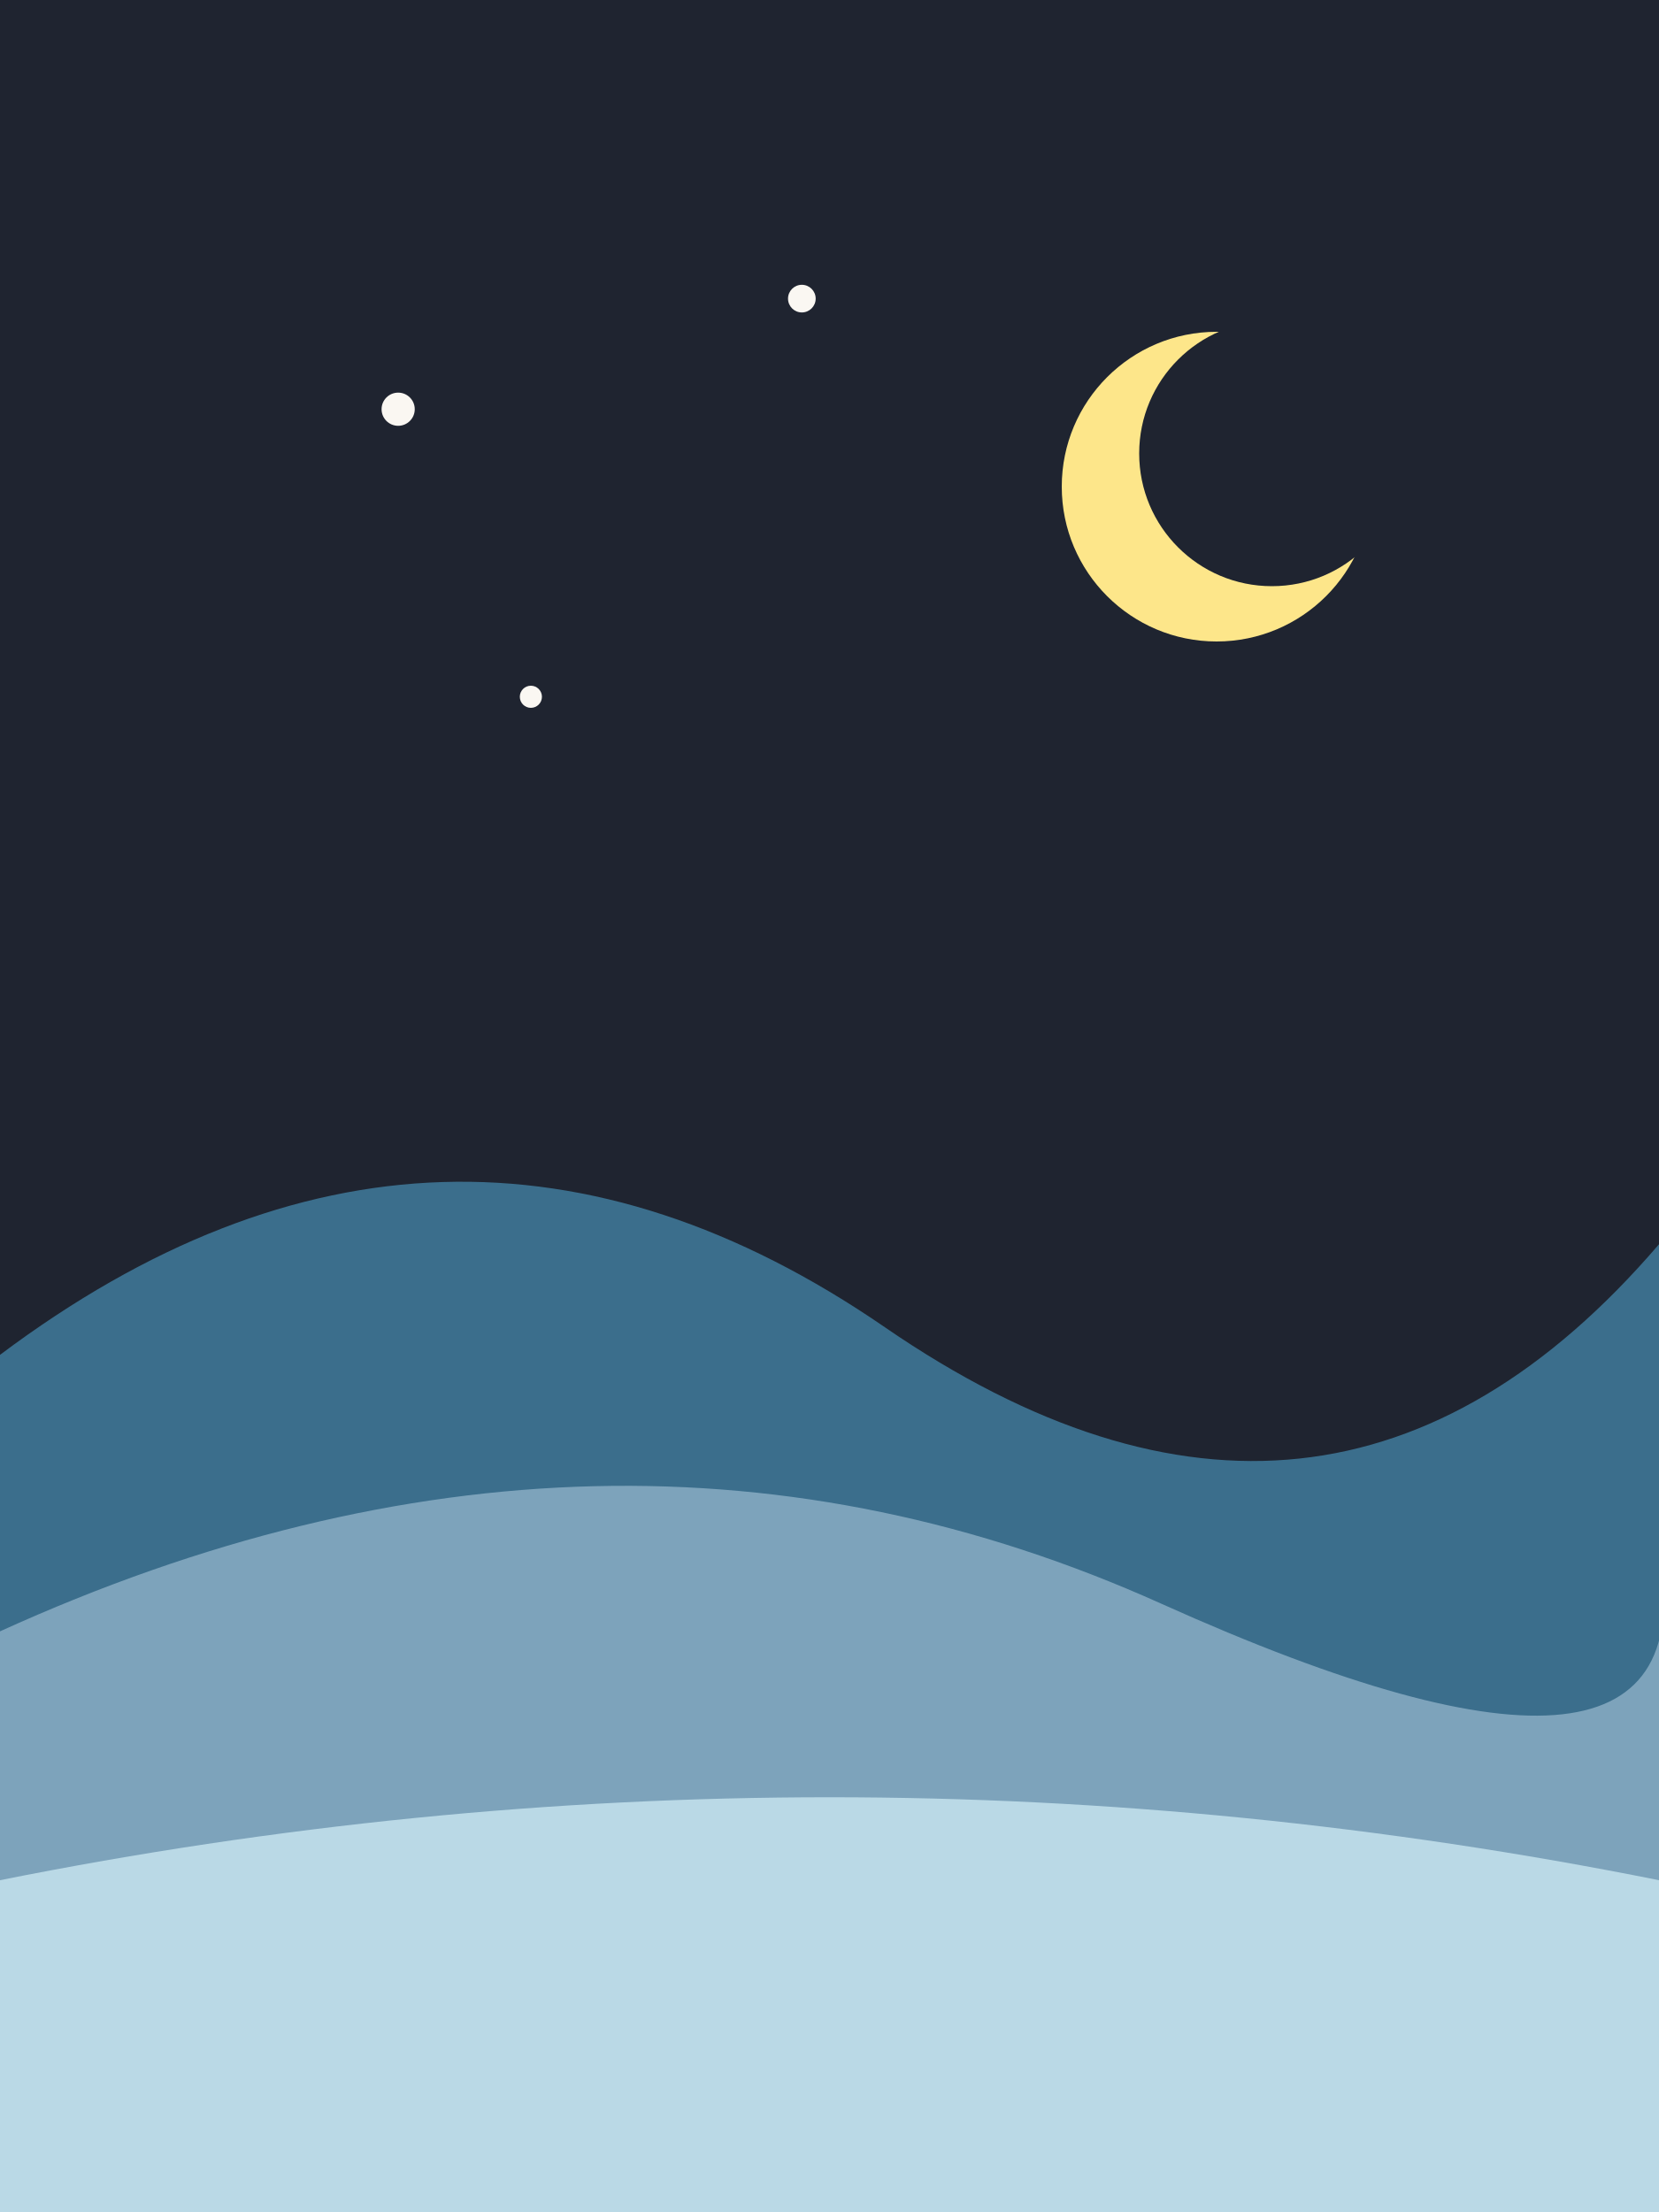
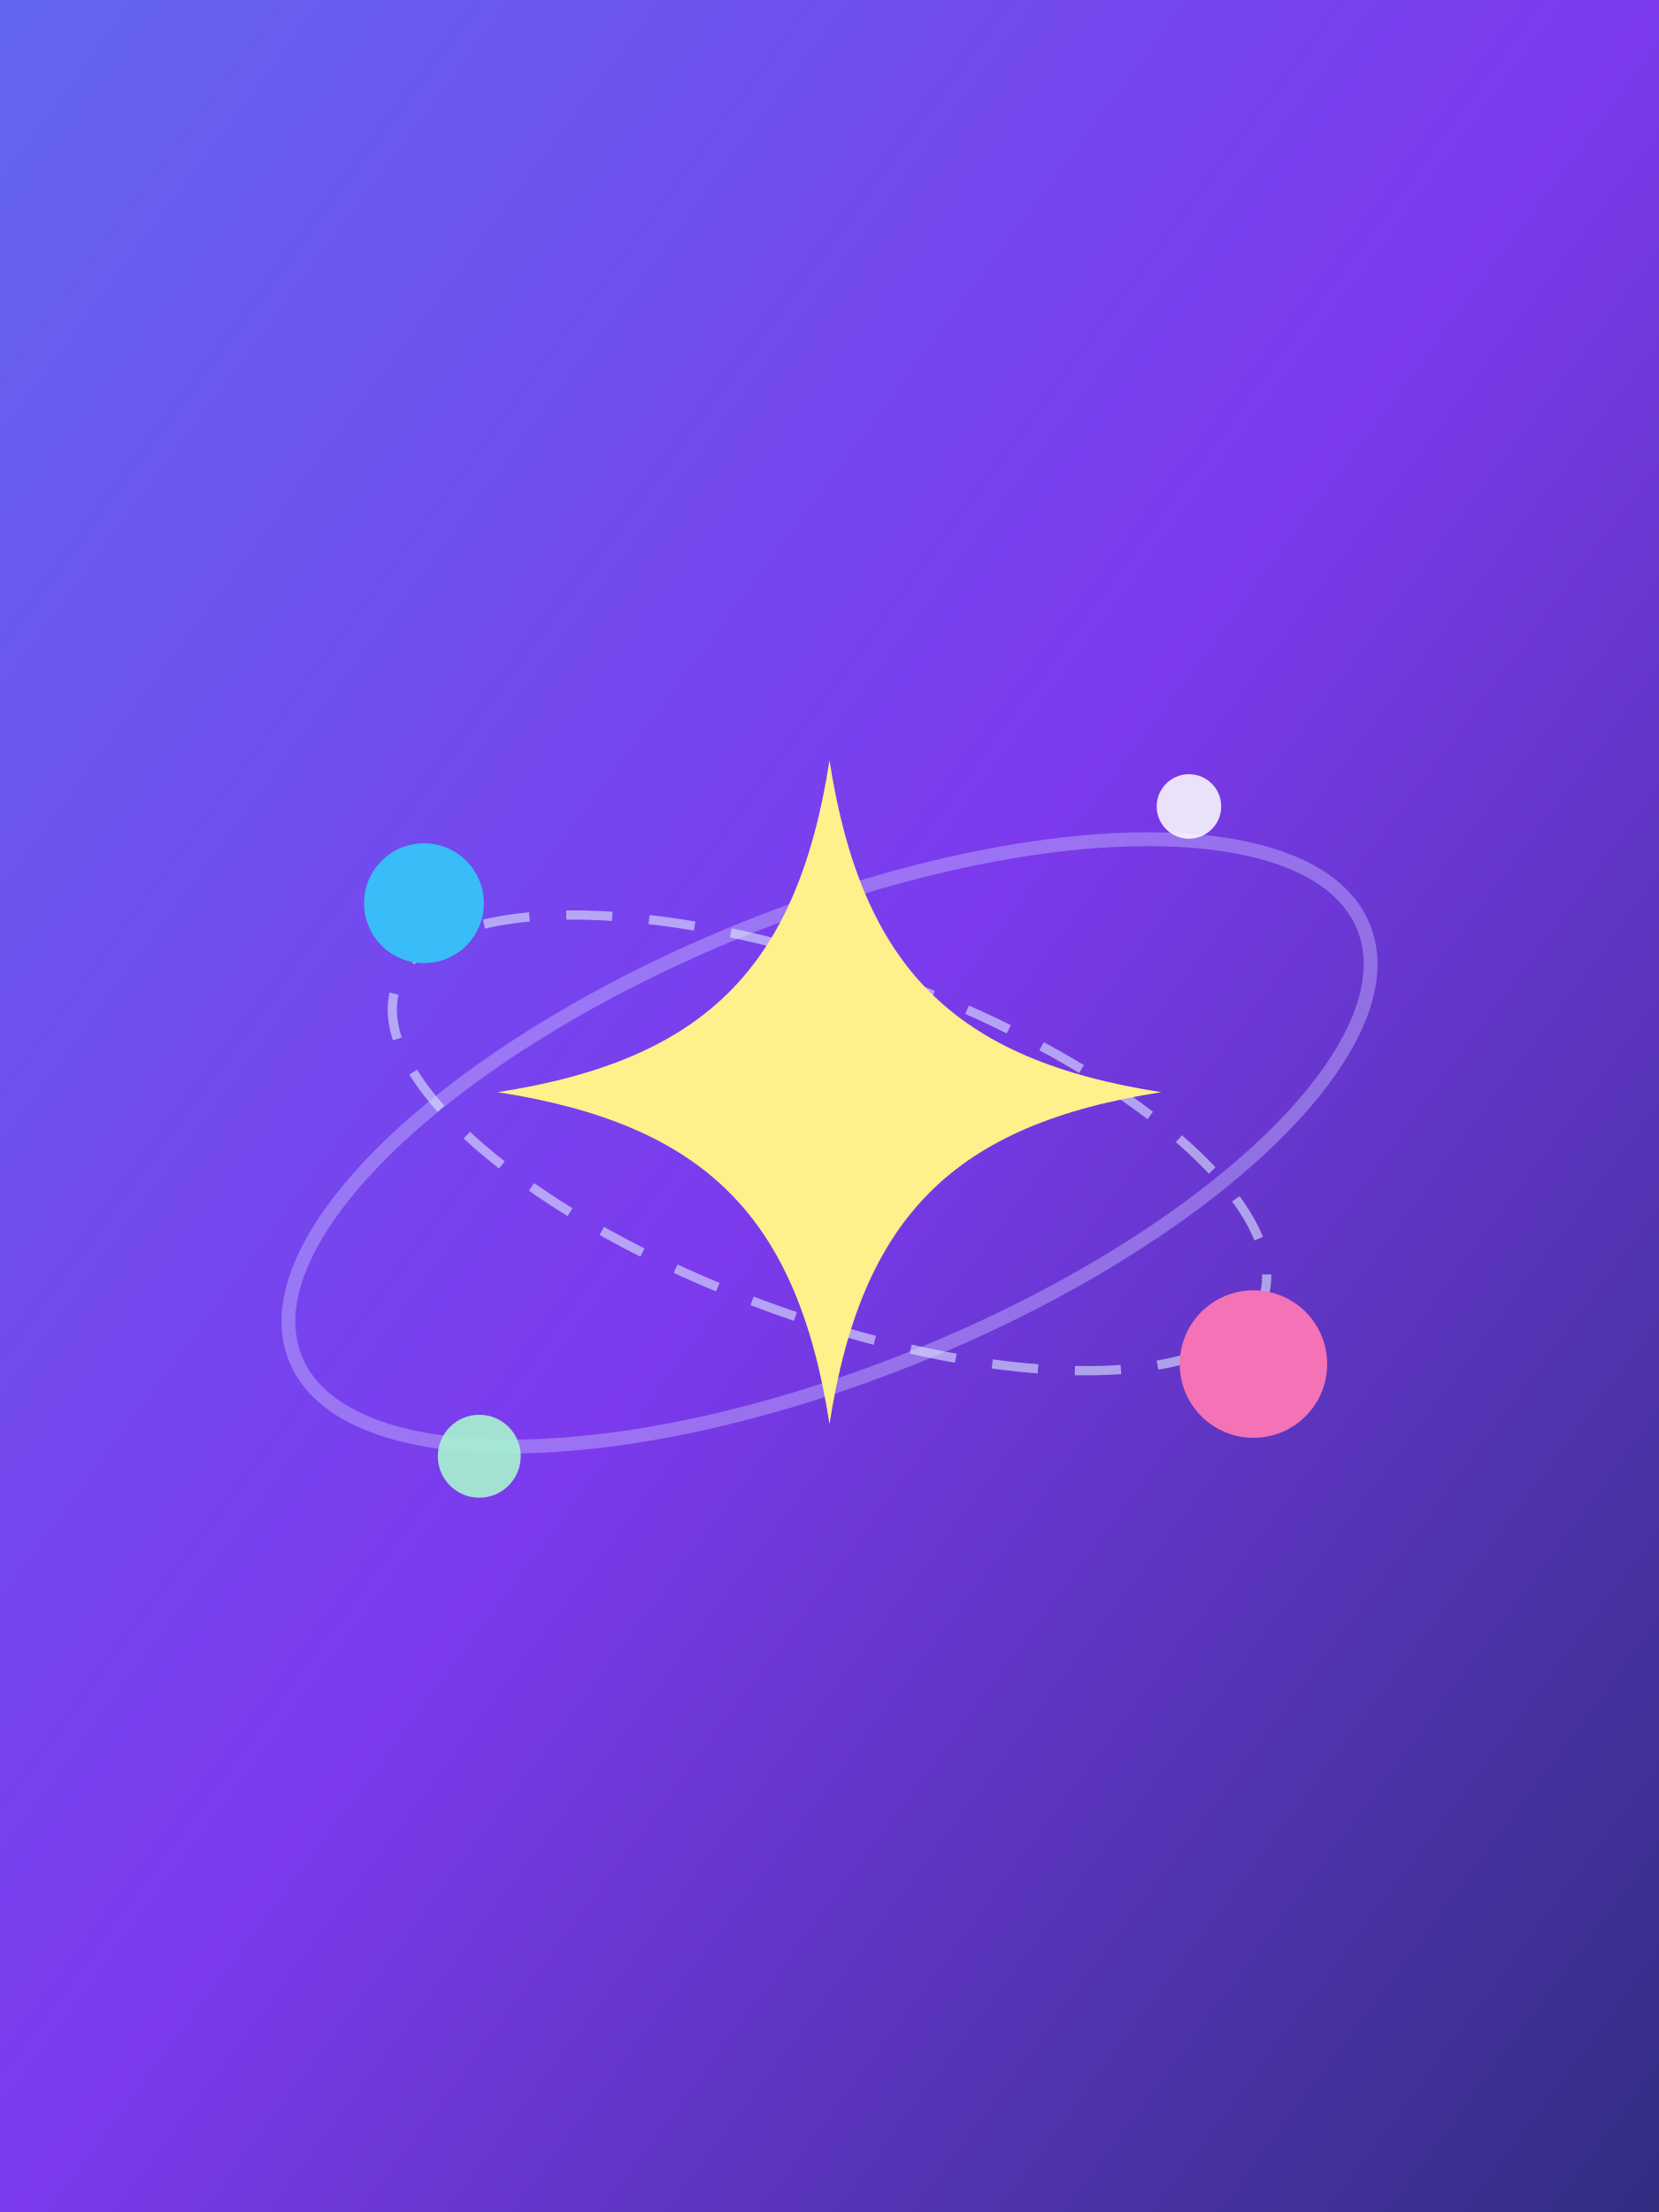
- <svg xmlns="http://www.w3.org/2000/svg" viewBox="0 0 300 400" fill="none">
-   <rect width="300" height="400" fill="#1F2430" />
-   <circle cx="220" cy="88" r="28" fill="#FDE68A" />
-   <circle cx="230" cy="82" r="24" fill="#1F2430" />
-   <circle cx="72" cy="74" r="3" fill="#FAF7F2" />
-   <circle cx="145" cy="54" r="2.5" fill="#FAF7F2" />
-   <circle cx="96" cy="126" r="2" fill="#FAF7F2" />
-   <path d="M0 245 Q80 185 160 240 T300 225 L300 400 L0 400 Z" fill="#3B6E8C" />
-   <path d="M0 295 Q110 245 210 290 T300 280 L300 400 L0 400 Z" fill="#7DA3BB" />
-   <path d="M0 340 Q150 310 300 340 L300 400 L0 400 Z" fill="#BAD9E6" />
+ <svg xmlns="http://www.w3.org/2000/svg" viewBox="0 0 360 480">
+   <defs>
+     <linearGradient id="bg2" x1="0" y1="0" x2="1" y2="1">
+       <stop offset="0%" stop-color="#6366f1" />
+       <stop offset="50%" stop-color="#7c3aed" />
+       <stop offset="100%" stop-color="#312e81" />
+     </linearGradient>
+   </defs>
+   <rect width="360" height="480" fill="url(#bg2)" />
+   <ellipse cx="180" cy="248" rx="125" ry="50" fill="none" stroke="#c4b5fd" stroke-width="3" opacity="0.45" transform="rotate(-22 180 248)" />
+   <ellipse cx="180" cy="248" rx="100" ry="38" fill="none" stroke="#e0e7ff" stroke-width="2" stroke-dasharray="10 8" opacity="0.6" transform="rotate(20 180 248)" />
+   <path d="M180 165c7 45 27 65 72 72-45 7-65 27-72 72-7-45-27-65-72-72 45-7 65-27 72-72z" fill="#fef08a" />
+   <circle cx="92" cy="196" r="13" fill="#38bdf8" />
+   <circle cx="272" cy="296" r="16" fill="#f472b6" />
+   <circle cx="258" cy="175" r="7" fill="#fff" opacity="0.85" />
+   <circle cx="104" cy="316" r="9" fill="#a7f3d0" opacity="0.9" />
</svg>
